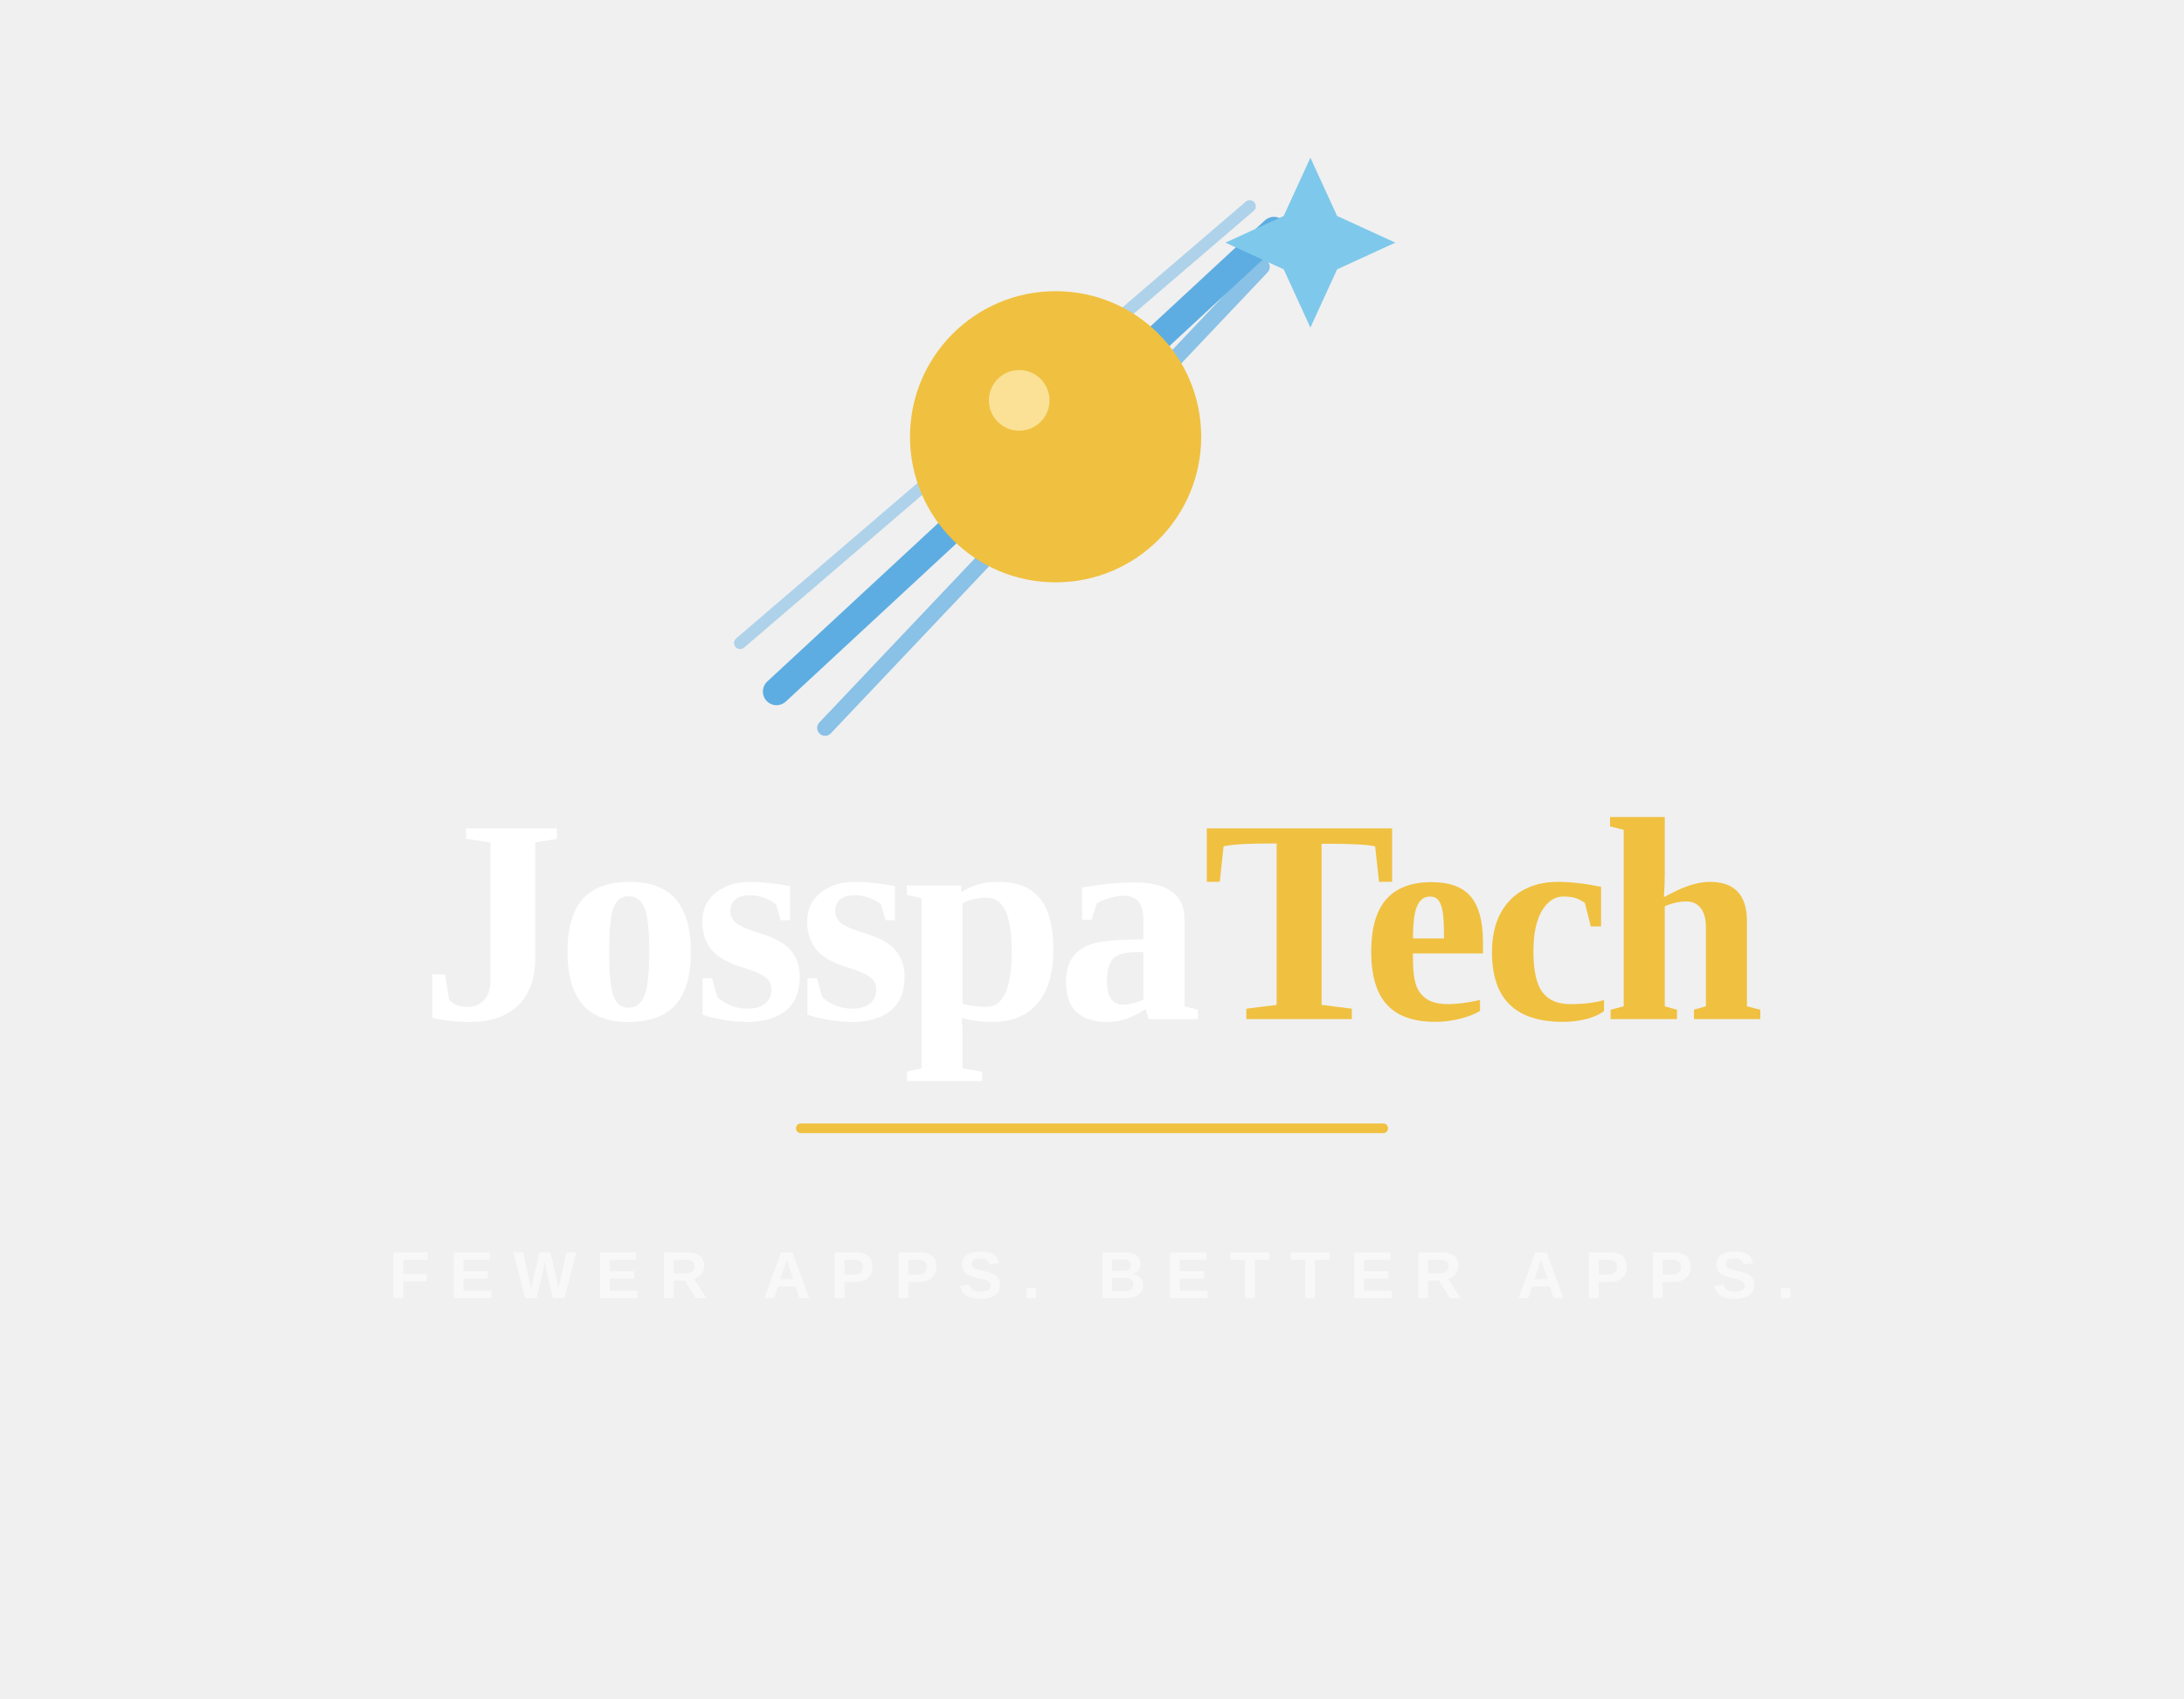
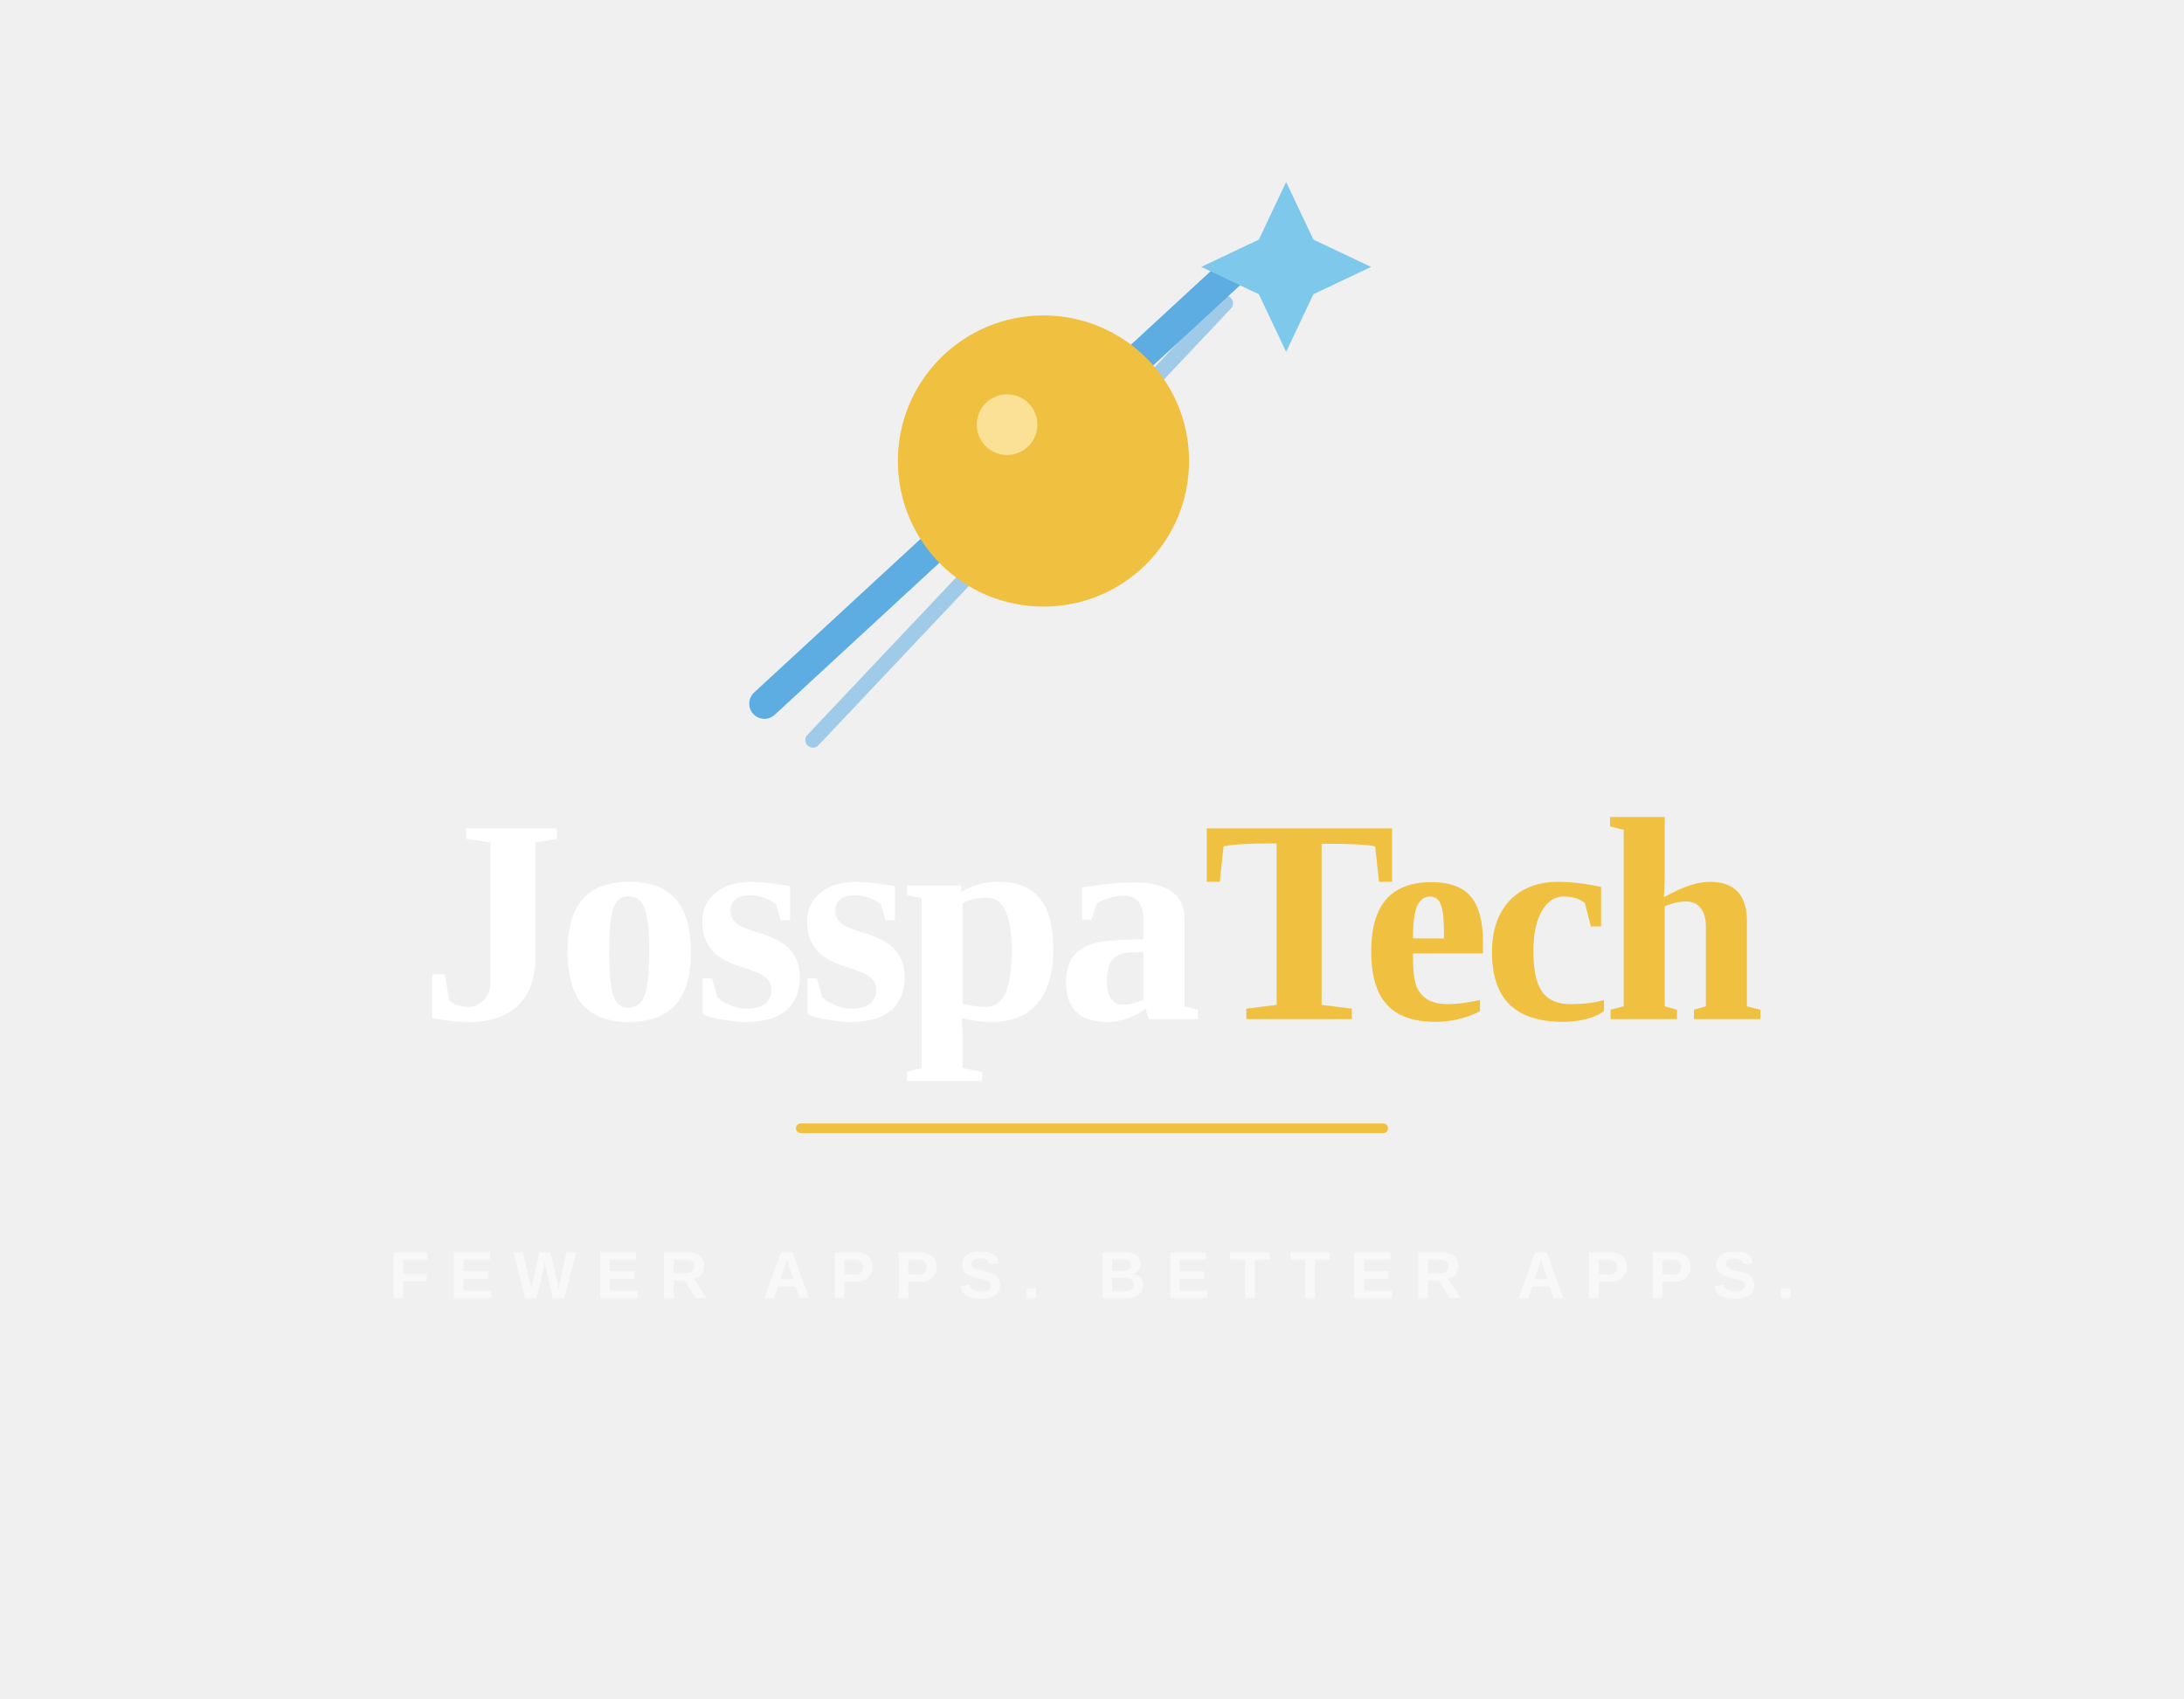
<svg xmlns="http://www.w3.org/2000/svg" viewBox="0 0 360 280" role="img" aria-label="JosspaTech">
  <g transform="translate(116 4)">
-     <g stroke="#5DADE2" stroke-linecap="round">
-       <line x1="12" y1="110" x2="94" y2="34" stroke-width="4.5" />
-       <line x1="20" y1="116" x2="92" y2="40" stroke-width="2.6" opacity="0.7" />
-       <line x1="6" y1="102" x2="90" y2="30" stroke-width="2" opacity="0.45" />
-     </g>
-     <circle cx="58" cy="68" r="24" fill="#F0C040" />
-     <circle cx="52" cy="62" r="5" fill="#FFF3C4" opacity="0.65" />
-     <path d="M100,22 104.4,31.6 114,36 104.4,40.4 100,50 95.6,40.4 86,36 95.6,31.6 Z" fill="#7EC8EB" />
+     <line x1="10" y1="112" x2="88" y2="40" stroke="#5DADE2" stroke-width="5" stroke-linecap="round" />
+     <line x1="18" y1="118" x2="86" y2="46" stroke="#5DADE2" stroke-width="2.5" stroke-linecap="round" opacity="0.55" />
+     <circle cx="56" cy="72" r="24" fill="#F0C040" />
+     <circle cx="50" cy="66" r="5" fill="#FFF3C4" opacity="0.65" />
+     <path d="M96,26 100.5,35.5 110,40 100.5,44.5 96,54 91.5,44.5 82,40 91.5,35.5 Z" fill="#7EC8EB" />
  </g>
  <text x="180" y="168" text-anchor="middle" font-family="Georgia, 'Times New Roman', Times, serif" font-size="48" font-weight="700" letter-spacing="-1.4" fill="#FFFFFF">Josspa<tspan fill="#F0C040">Tech</tspan>
  </text>
  <line x1="132" y1="186" x2="228" y2="186" stroke="#F0C040" stroke-width="1.6" stroke-linecap="round" />
  <text x="180" y="214" text-anchor="middle" font-family="Manrope, 'Segoe UI', Arial, sans-serif" font-size="11" font-weight="700" letter-spacing="3.2" fill="rgba(255,255,255,0.55)">FEWER APPS. BETTER APPS.</text>
</svg>
